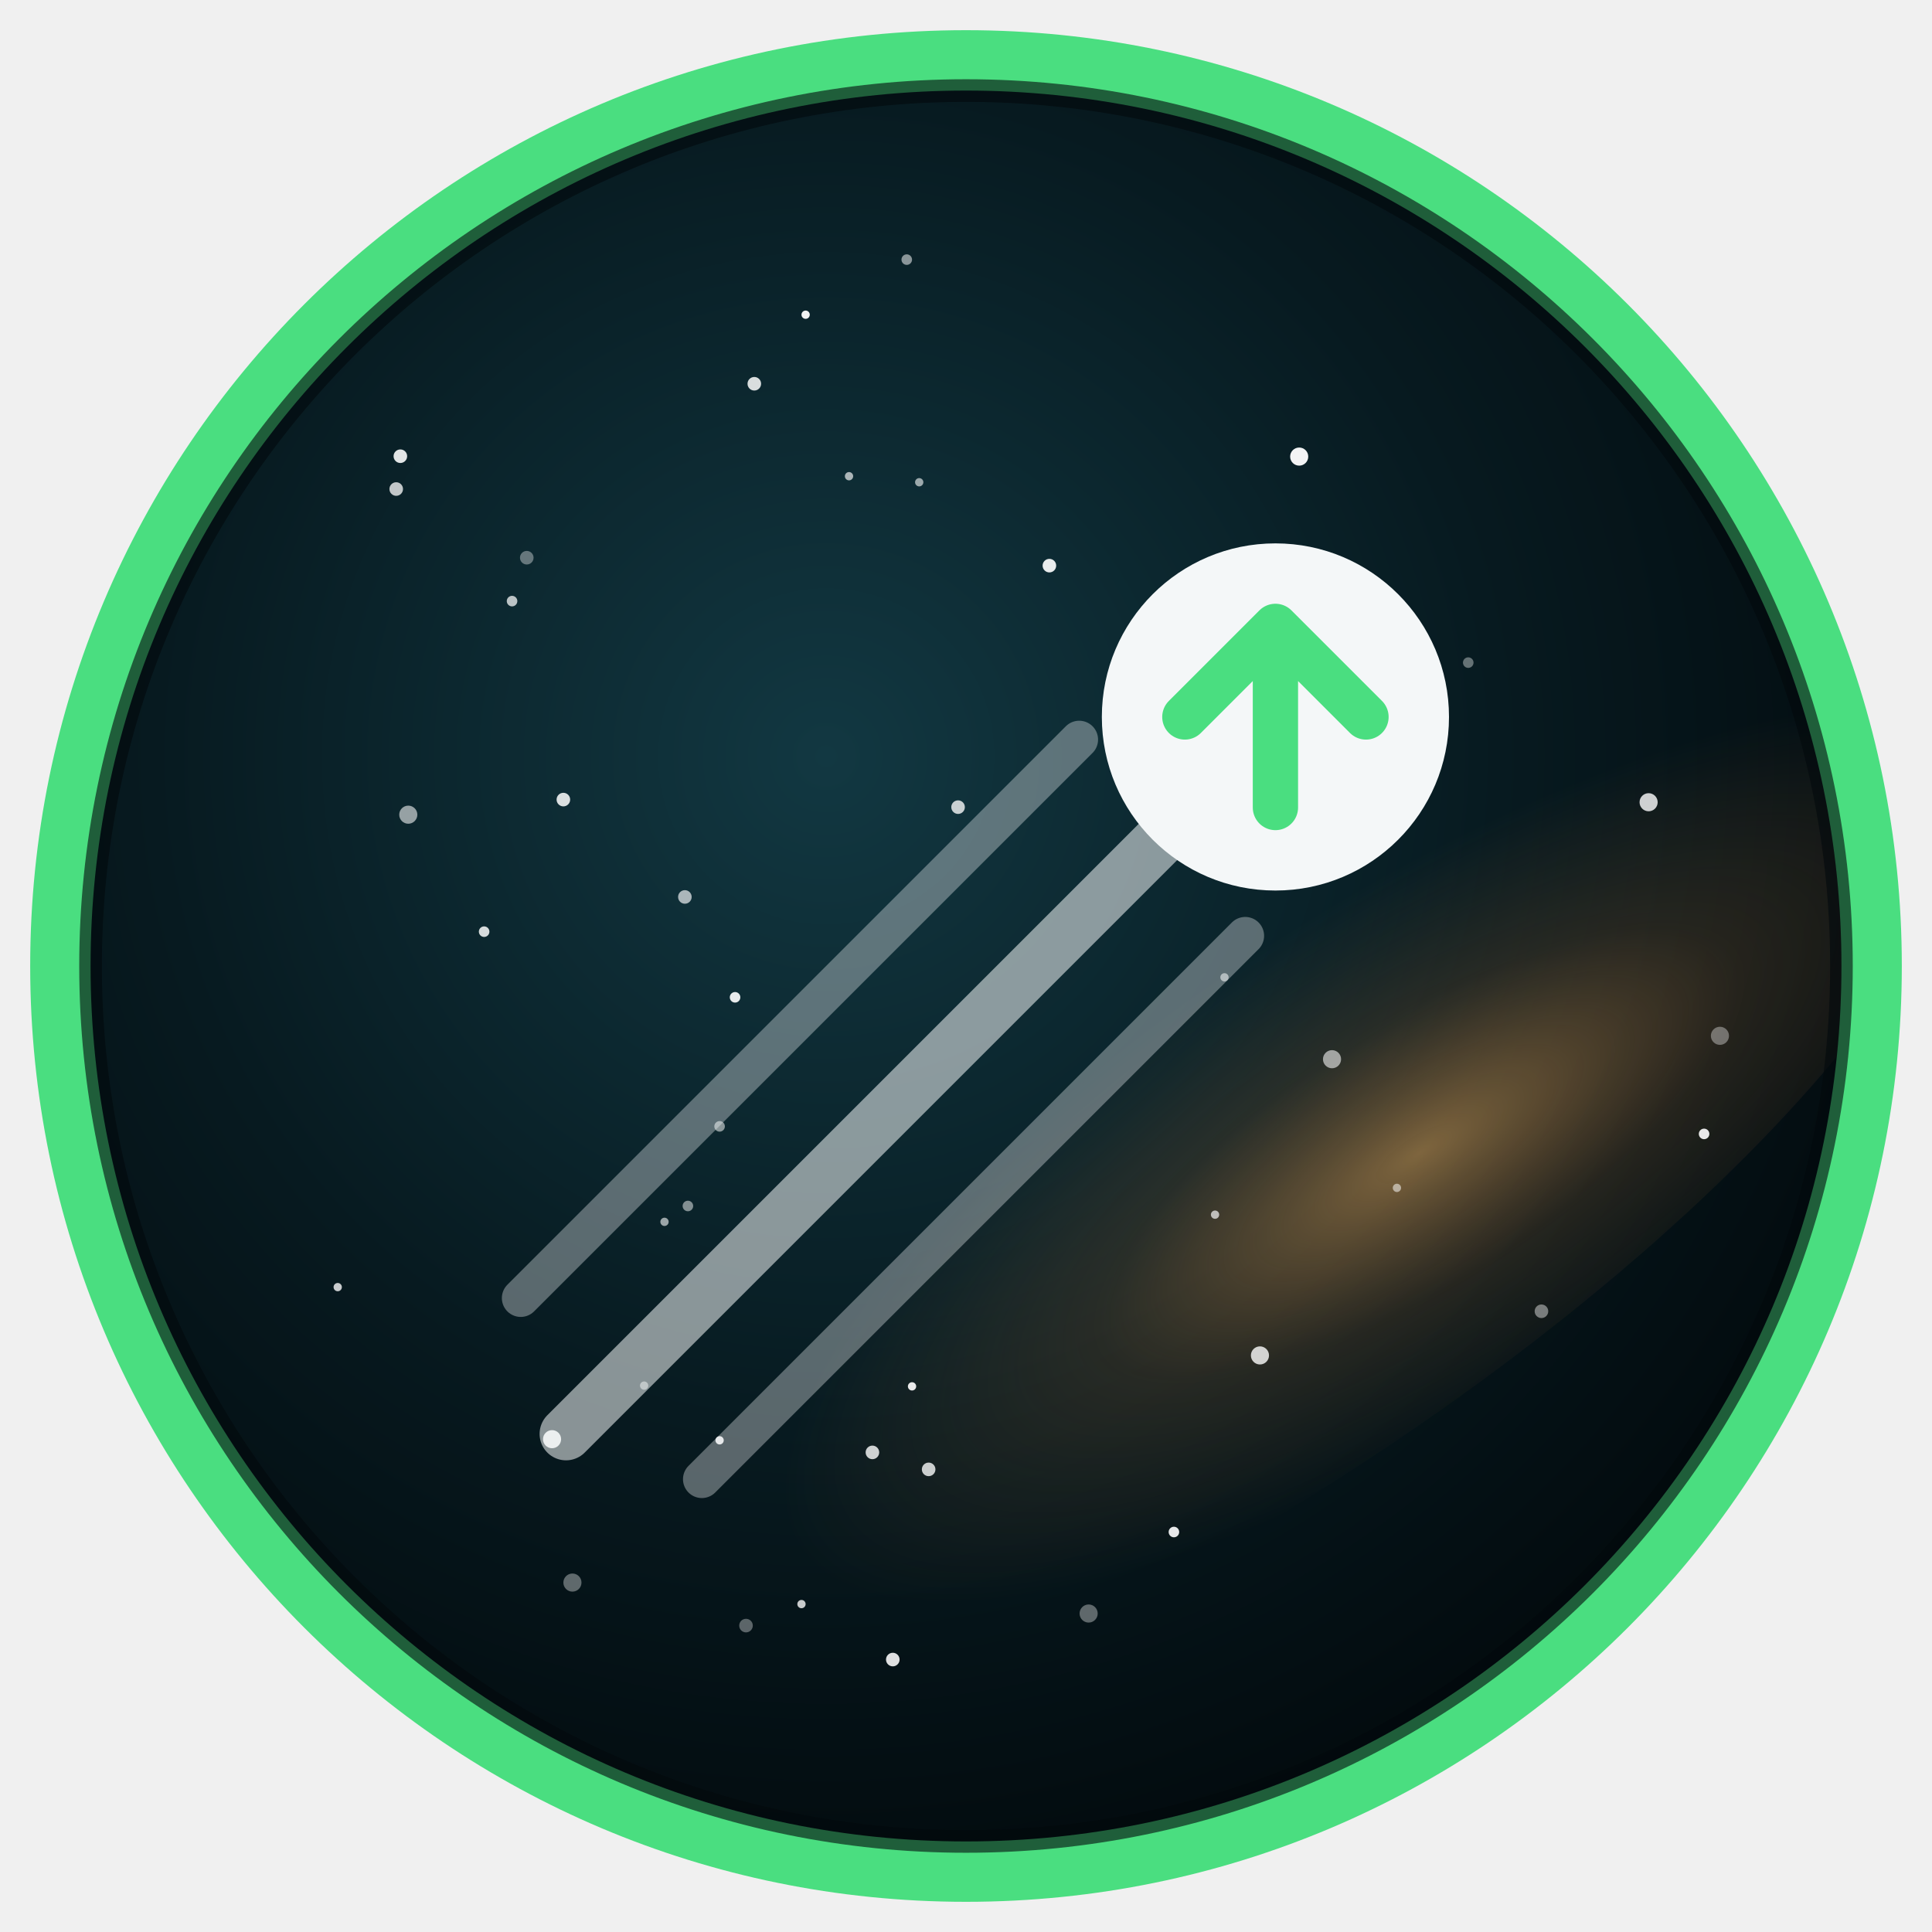
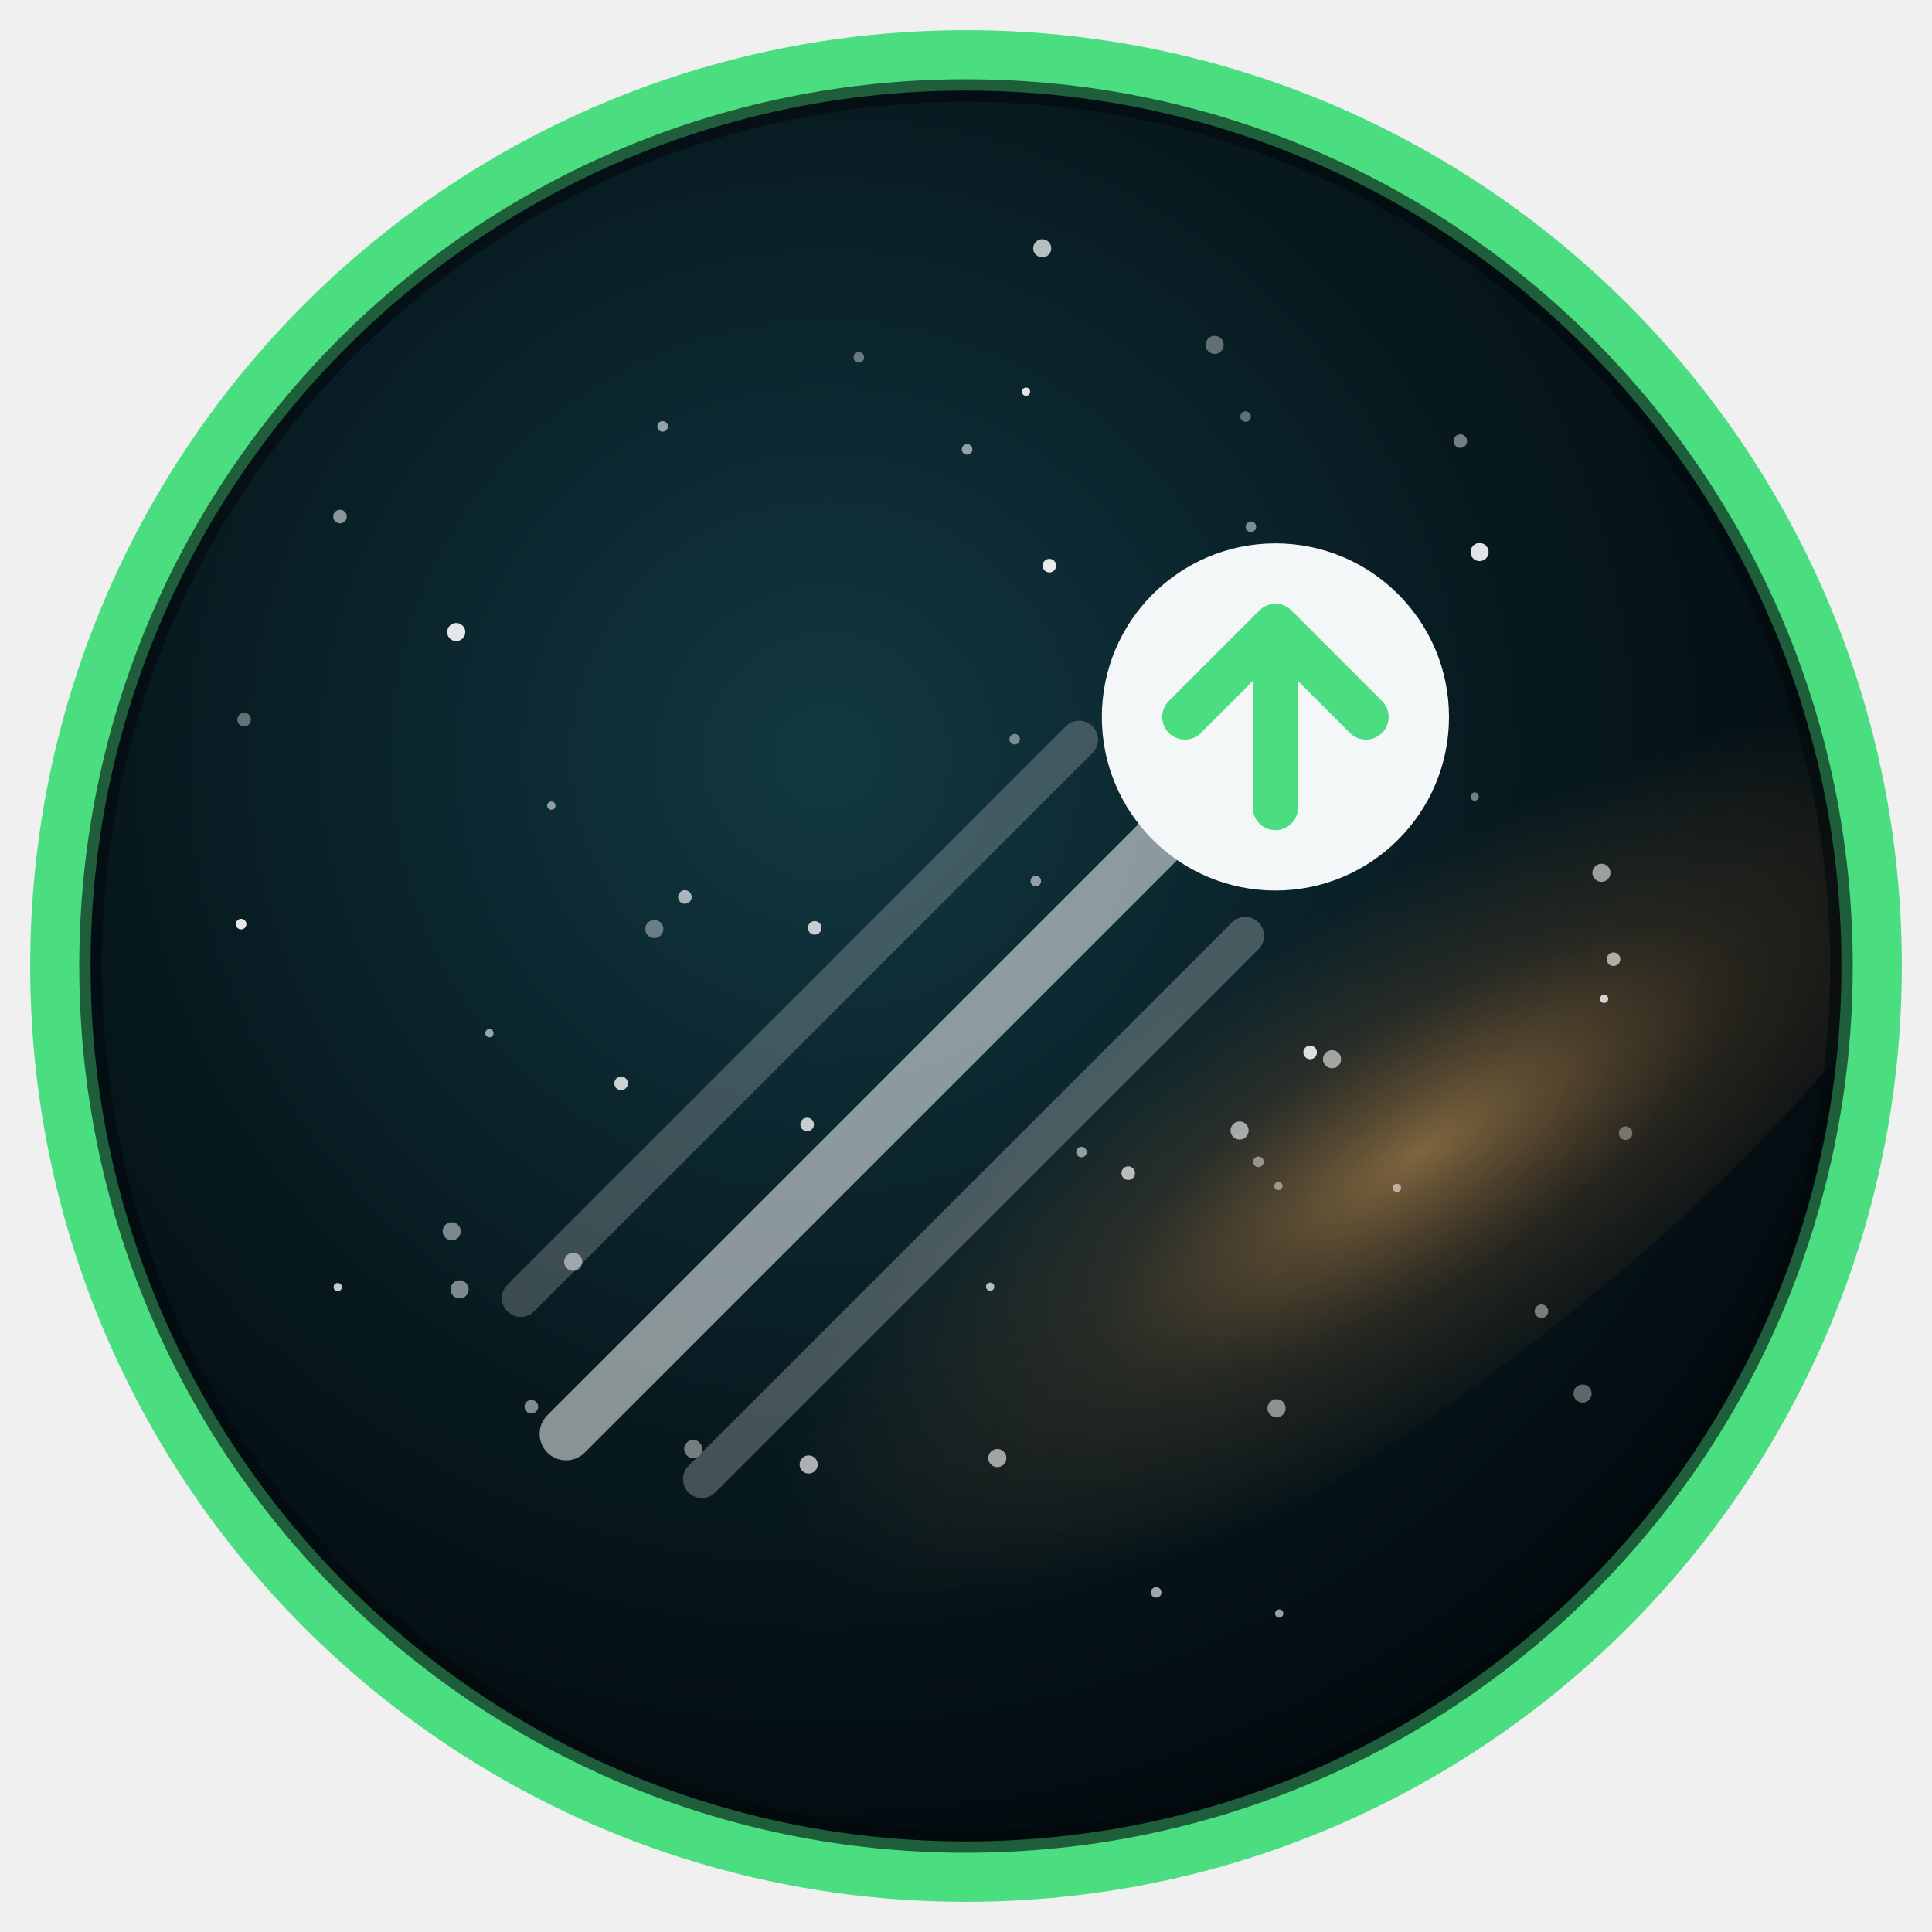
<svg xmlns="http://www.w3.org/2000/svg" width="512" height="512" viewBox="0 0 512 512">
  <defs>
    <radialGradient id="sky" cx="42%" cy="38%" r="70%">
      <stop offset="0" stop-color="#123842" />
      <stop offset=".55" stop-color="#071a20" />
      <stop offset="1" stop-color="#02080b" />
    </radialGradient>
    <radialGradient id="core" cx="64%" cy="66%" r="38%">
      <stop offset="0" stop-color="#e0a458" stop-opacity=".55" />
      <stop offset=".5" stop-color="#b8743a" stop-opacity=".18" />
      <stop offset="1" stop-color="#b8743a" stop-opacity="0" />
    </radialGradient>
    <clipPath id="disc">
      <circle cx="256" cy="256" r="232" />
    </clipPath>
  </defs>
  <circle cx="256" cy="256" r="248" fill="#4ade80" />
  <circle cx="256" cy="256" r="232" fill="url(#sky)" />
  <g clip-path="url(#disc)">
-     <ellipse cx="300" cy="320" rx="260" ry="90" transform="rotate(-32 300 320)" fill="url(#core)" />
+     <ellipse cx="300" cy="320" rx="260" ry="90" transform="rotate(-32 300 320)" fill="url(#core)" opacity="1.00" />
    <circle cx="370.2" cy="314.8" r="1.1" fill="#ffffff" opacity="0.53" />
-     <circle cx="451.6" cy="300.5" r="1.4" fill="#ffffff" opacity="0.90" />
-     <circle cx="135.7" cy="159.3" r="1.4" fill="#ffffff" opacity="0.72" />
-     <circle cx="231.2" cy="384.9" r="1.8" fill="#ffffff" opacity="0.80" />
-     <circle cx="344.3" cy="121.0" r="2.4" fill="#ffffff" opacity="0.95" />
-     <circle cx="236.6" cy="439.8" r="1.8" fill="#ffffff" opacity="0.87" />
-     <circle cx="246.1" cy="389.4" r="1.8" fill="#ffffff" opacity="0.78" />
-     <circle cx="310.9" cy="219.8" r="1.1" fill="#ffffff" opacity="0.52" />
+     <circle cx="306.4" cy="422.0" r="1.4" fill="#ffffff" opacity="0.62" />
+     <circle cx="338.8" cy="314.3" r="1.1" fill="#ffffff" opacity="0.45" />
+     <circle cx="333.5" cy="307.9" r="1.4" fill="#ffffff" opacity="0.46" />
+     <circle cx="319.2" cy="197.7" r="2.4" fill="#ffffff" opacity="0.64" />
+     <circle cx="173.4" cy="246.2" r="2.4" fill="#ffffff" opacity="0.38" />
    <circle cx="278.1" cy="149.9" r="1.8" fill="#ffffff" opacity="0.91" />
-     <circle cx="149.3" cy="211.9" r="1.8" fill="#ffffff" opacity="0.85" />
-     <circle cx="253.9" cy="213.9" r="1.8" fill="#ffffff" opacity="0.77" />
-     <circle cx="455.8" cy="274.5" r="2.4" fill="#ffffff" opacity="0.36" />
-     <circle cx="324.5" cy="259.0" r="1.1" fill="#ffffff" opacity="0.55" />
-     <circle cx="243.6" cy="127.8" r="1.1" fill="#ffffff" opacity="0.59" />
-     <circle cx="306.4" cy="164.6" r="1.8" fill="#ffffff" opacity="0.79" />
-     <circle cx="151.7" cy="419.4" r="2.4" fill="#ffffff" opacity="0.36" />
-     <circle cx="311.1" cy="406.0" r="1.4" fill="#ffffff" opacity="0.90" />
-     <circle cx="322.0" cy="321.9" r="1.1" fill="#ffffff" opacity="0.67" />
+     <circle cx="347.2" cy="278.9" r="1.8" fill="#ffffff" opacity="0.85" />
+     <circle cx="213.9" cy="298.0" r="1.8" fill="#ffffff" opacity="0.77" />
+     <circle cx="274.5" cy="233.5" r="1.4" fill="#ffffff" opacity="0.55" />
+     <circle cx="299.0" cy="310.9" r="1.8" fill="#ffffff" opacity="0.69" />
+     <circle cx="339.0" cy="427.6" r="1.1" fill="#ffffff" opacity="0.59" />
+     <circle cx="164.6" cy="287.1" r="1.8" fill="#ffffff" opacity="0.79" />
+     <circle cx="419.4" cy="369.3" r="2.4" fill="#ffffff" opacity="0.36" />
+     <circle cx="321.9" cy="91.4" r="2.4" fill="#ffffff" opacity="0.36" />
    <circle cx="181.5" cy="237.7" r="1.8" fill="#ffffff" opacity="0.65" />
-     <circle cx="213.5" cy="83.4" r="1.1" fill="#ffffff" opacity="0.94" />
-     <circle cx="128.3" cy="246.9" r="1.4" fill="#ffffff" opacity="0.83" />
-     <circle cx="320.6" cy="206.8" r="1.8" fill="#ffffff" opacity="0.53" />
-     <circle cx="389.1" cy="175.6" r="1.4" fill="#ffffff" opacity="0.38" />
-     <circle cx="105.0" cy="129.6" r="1.8" fill="#ffffff" opacity="0.75" />
-     <circle cx="139.6" cy="147.8" r="1.8" fill="#ffffff" opacity="0.37" />
+     <circle cx="146.1" cy="213.5" r="1.1" fill="#ffffff" opacity="0.54" />
+     <circle cx="119.7" cy="326.3" r="2.4" fill="#ffffff" opacity="0.47" />
+     <circle cx="140.8" cy="372.8" r="1.8" fill="#ffffff" opacity="0.50" />
+     <circle cx="90.1" cy="136.9" r="1.8" fill="#ffffff" opacity="0.53" />
+     <circle cx="175.6" cy="113.0" r="1.4" fill="#ffffff" opacity="0.57" />
+     <circle cx="331.5" cy="139.6" r="1.4" fill="#ffffff" opacity="0.47" />
    <circle cx="408.5" cy="347.5" r="1.8" fill="#ffffff" opacity="0.43" />
-     <circle cx="197.7" cy="430.8" r="1.8" fill="#ffffff" opacity="0.35" />
-     <circle cx="288.5" cy="427.6" r="2.4" fill="#ffffff" opacity="0.36" />
-     <circle cx="182.3" cy="319.6" r="1.4" fill="#ffffff" opacity="0.49" />
-     <circle cx="225.0" cy="126.2" r="1.1" fill="#ffffff" opacity="0.65" />
-     <circle cx="199.9" cy="101.7" r="1.8" fill="#ffffff" opacity="0.84" />
-     <circle cx="146.3" cy="381.4" r="2.4" fill="#ffffff" opacity="0.88" />
-     <circle cx="240.3" cy="68.8" r="1.4" fill="#ffffff" opacity="0.52" />
-     <circle cx="212.4" cy="425.1" r="1.1" fill="#ffffff" opacity="0.78" />
-     <circle cx="106.1" cy="120.9" r="1.8" fill="#ffffff" opacity="0.88" />
+     <circle cx="430.8" cy="300.3" r="1.8" fill="#ffffff" opacity="0.35" />
+     <circle cx="427.6" cy="254.2" r="1.8" fill="#ffffff" opacity="0.61" />
+     <circle cx="121.8" cy="341.7" r="2.4" fill="#ffffff" opacity="0.48" />
+     <circle cx="392.1" cy="146.3" r="2.4" fill="#ffffff" opacity="0.88" />
+     <circle cx="425.1" cy="264.7" r="1.1" fill="#ffffff" opacity="0.78" />
+     <circle cx="120.9" cy="167.5" r="2.4" fill="#ffffff" opacity="0.89" />
    <circle cx="353.0" cy="280.7" r="2.4" fill="#ffffff" opacity="0.57" />
-     <circle cx="194.8" cy="264.3" r="1.4" fill="#ffffff" opacity="0.91" />
-     <circle cx="436.9" cy="212.6" r="2.4" fill="#ffffff" opacity="0.80" />
-     <circle cx="241.7" cy="367.4" r="1.1" fill="#ffffff" opacity="0.91" />
-     <circle cx="108.2" cy="215.9" r="2.4" fill="#ffffff" opacity="0.57" />
-     <circle cx="333.9" cy="359.2" r="2.4" fill="#ffffff" opacity="0.79" />
-     <circle cx="190.7" cy="298.5" r="1.4" fill="#ffffff" opacity="0.52" />
-     <circle cx="176.1" cy="323.8" r="1.1" fill="#ffffff" opacity="0.59" />
-     <circle cx="170.7" cy="367.2" r="1.1" fill="#ffffff" opacity="0.49" />
+     <circle cx="264.3" cy="386.4" r="2.4" fill="#ffffff" opacity="0.59" />
+     <circle cx="328.5" cy="299.6" r="2.4" fill="#ffffff" opacity="0.59" />
+     <circle cx="215.9" cy="245.9" r="1.8" fill="#ffffff" opacity="0.76" />
+     <circle cx="129.7" cy="273.8" r="1.1" fill="#ffffff" opacity="0.59" />
    <circle cx="89.5" cy="341.1" r="1.1" fill="#ffffff" opacity="0.78" />
-     <circle cx="190.7" cy="381.7" r="1.1" fill="#ffffff" opacity="0.87" />
+     <circle cx="64.7" cy="190.7" r="1.8" fill="#ffffff" opacity="0.37" />
+     <circle cx="151.9" cy="334.4" r="2.4" fill="#ffffff" opacity="0.51" />
+     <circle cx="349.8" cy="215.0" r="1.8" fill="#ffffff" opacity="0.36" />
+     <circle cx="390.8" cy="211.1" r="1.1" fill="#ffffff" opacity="0.44" />
+     <circle cx="338.3" cy="373.2" r="2.4" fill="#ffffff" opacity="0.50" />
+     <circle cx="262.4" cy="341.0" r="1.1" fill="#ffffff" opacity="0.69" />
+     <circle cx="330.1" cy="110.4" r="1.4" fill="#ffffff" opacity="0.36" />
+     <circle cx="424.4" cy="231.3" r="2.4" fill="#ffffff" opacity="0.57" />
+     <circle cx="268.9" cy="195.9" r="1.4" fill="#ffffff" opacity="0.44" />
+     <circle cx="63.9" cy="244.9" r="1.4" fill="#ffffff" opacity="0.90" />
+     <circle cx="271.9" cy="103.8" r="1.1" fill="#ffffff" opacity="0.88" />
+     <circle cx="227.6" cy="94.7" r="1.4" fill="#ffffff" opacity="0.39" />
+     <circle cx="214.3" cy="388.1" r="2.4" fill="#ffffff" opacity="0.66" />
+     <circle cx="256.3" cy="119.1" r="1.4" fill="#ffffff" opacity="0.56" />
+     <circle cx="387.0" cy="116.9" r="1.8" fill="#ffffff" opacity="0.44" />
+     <circle cx="286.6" cy="305.3" r="1.4" fill="#ffffff" opacity="0.55" />
+     <circle cx="183.7" cy="384.0" r="2.4" fill="#ffffff" opacity="0.44" />
+     <circle cx="276.2" cy="65.8" r="2.4" fill="#ffffff" opacity="0.71" />
  </g>
  <circle cx="256" cy="256" r="232" fill="none" stroke="#02080b" stroke-width="6" opacity=".6" />
-   <path d="M150 380 L322 208" fill="none" stroke="#f4f7f8" stroke-linecap="round" stroke-linejoin="round" stroke-width="14" opacity=".55" />
-   <path d="M186 392 L330 248" fill="none" stroke="#f4f7f8" stroke-linecap="round" stroke-linejoin="round" stroke-width="10" opacity=".35" />
-   <path d="M138 344 L286 196" fill="none" stroke="#f4f7f8" stroke-linecap="round" stroke-linejoin="round" stroke-width="10" opacity=".35" />
-   <circle cx="338" cy="190" r="46" fill="#f4f7f8" />
-   <path d="M338 166 V214 M314 190 L338 166 L362 190" fill="none" stroke="#4ade80" stroke-width="12" stroke-linecap="round" stroke-linejoin="round" />
+   <g opacity="1.00">
+     <path d="M150.0 380.0 L322.0 208.0" fill="none" stroke="#f4f7f8" stroke-linecap="round" stroke-linejoin="round" stroke-width="14" opacity="0.55" />
+     <path d="M186.0 392.0 L330.0 248.0" fill="none" stroke="#f4f7f8" stroke-linecap="round" stroke-linejoin="round" stroke-width="10" opacity="0.26" />
+     <path d="M138.0 344.0 L286.0 196.0" fill="none" stroke="#f4f7f8" stroke-linecap="round" stroke-linejoin="round" stroke-width="10" opacity="0.22" />
+     <circle cx="338.0" cy="190.0" r="46" fill="#f4f7f8" />
+     <path d="M338.0 166.0 V214.0 M314.0 190.0 L338.0 166.0 L362.0 190.0" fill="none" stroke="#4ade80" stroke-width="12" stroke-linecap="round" stroke-linejoin="round" />
+   </g>
</svg>
